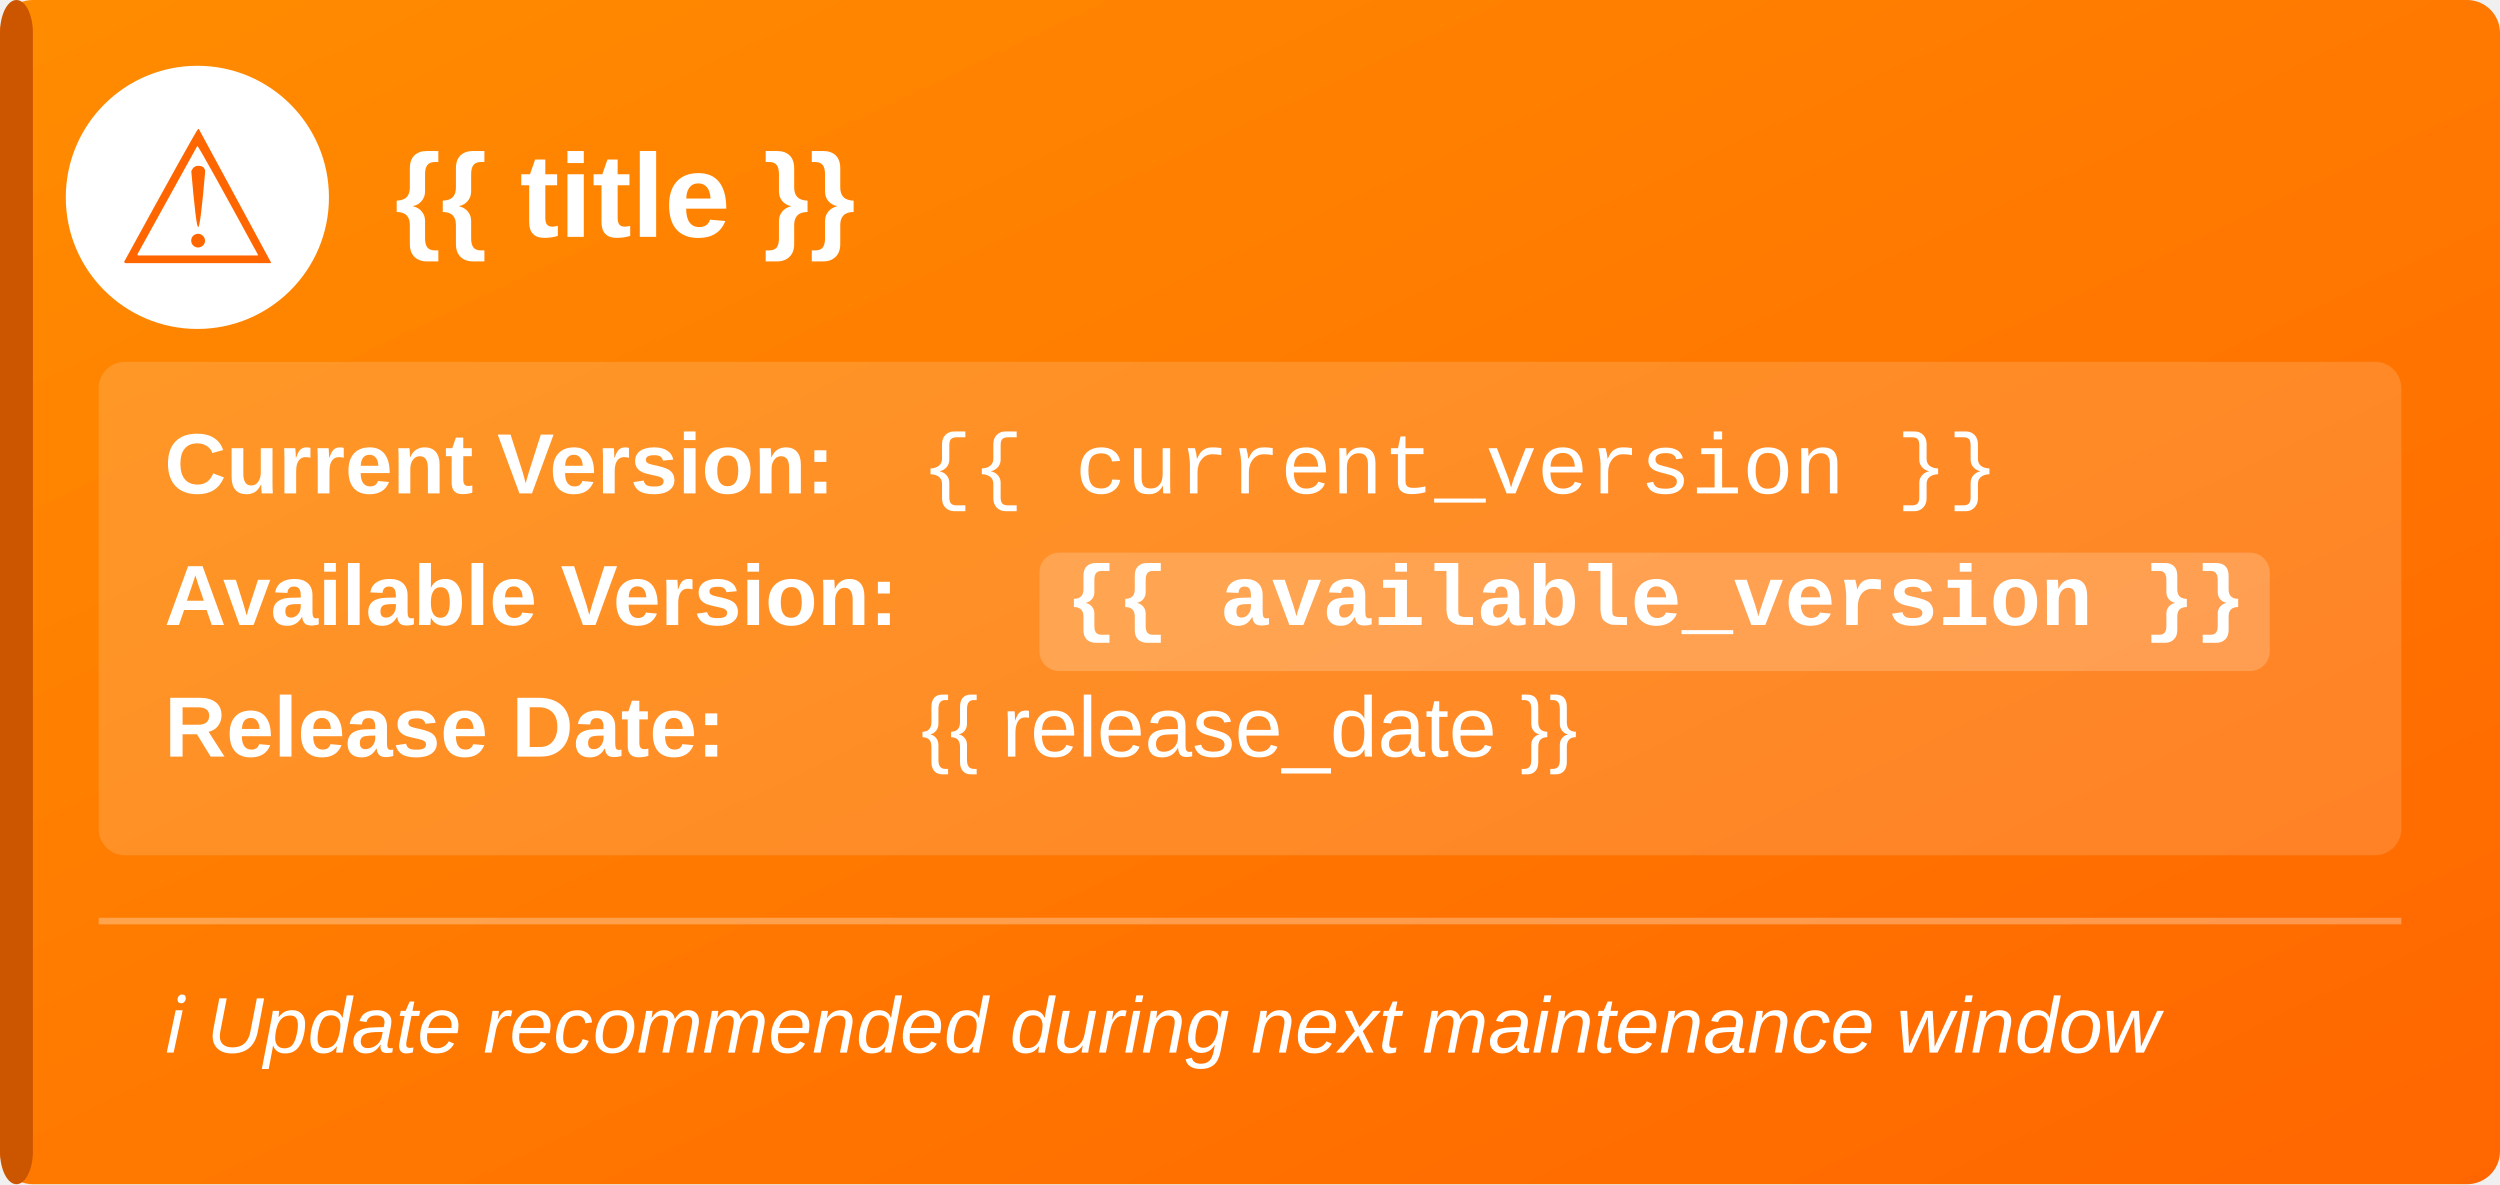
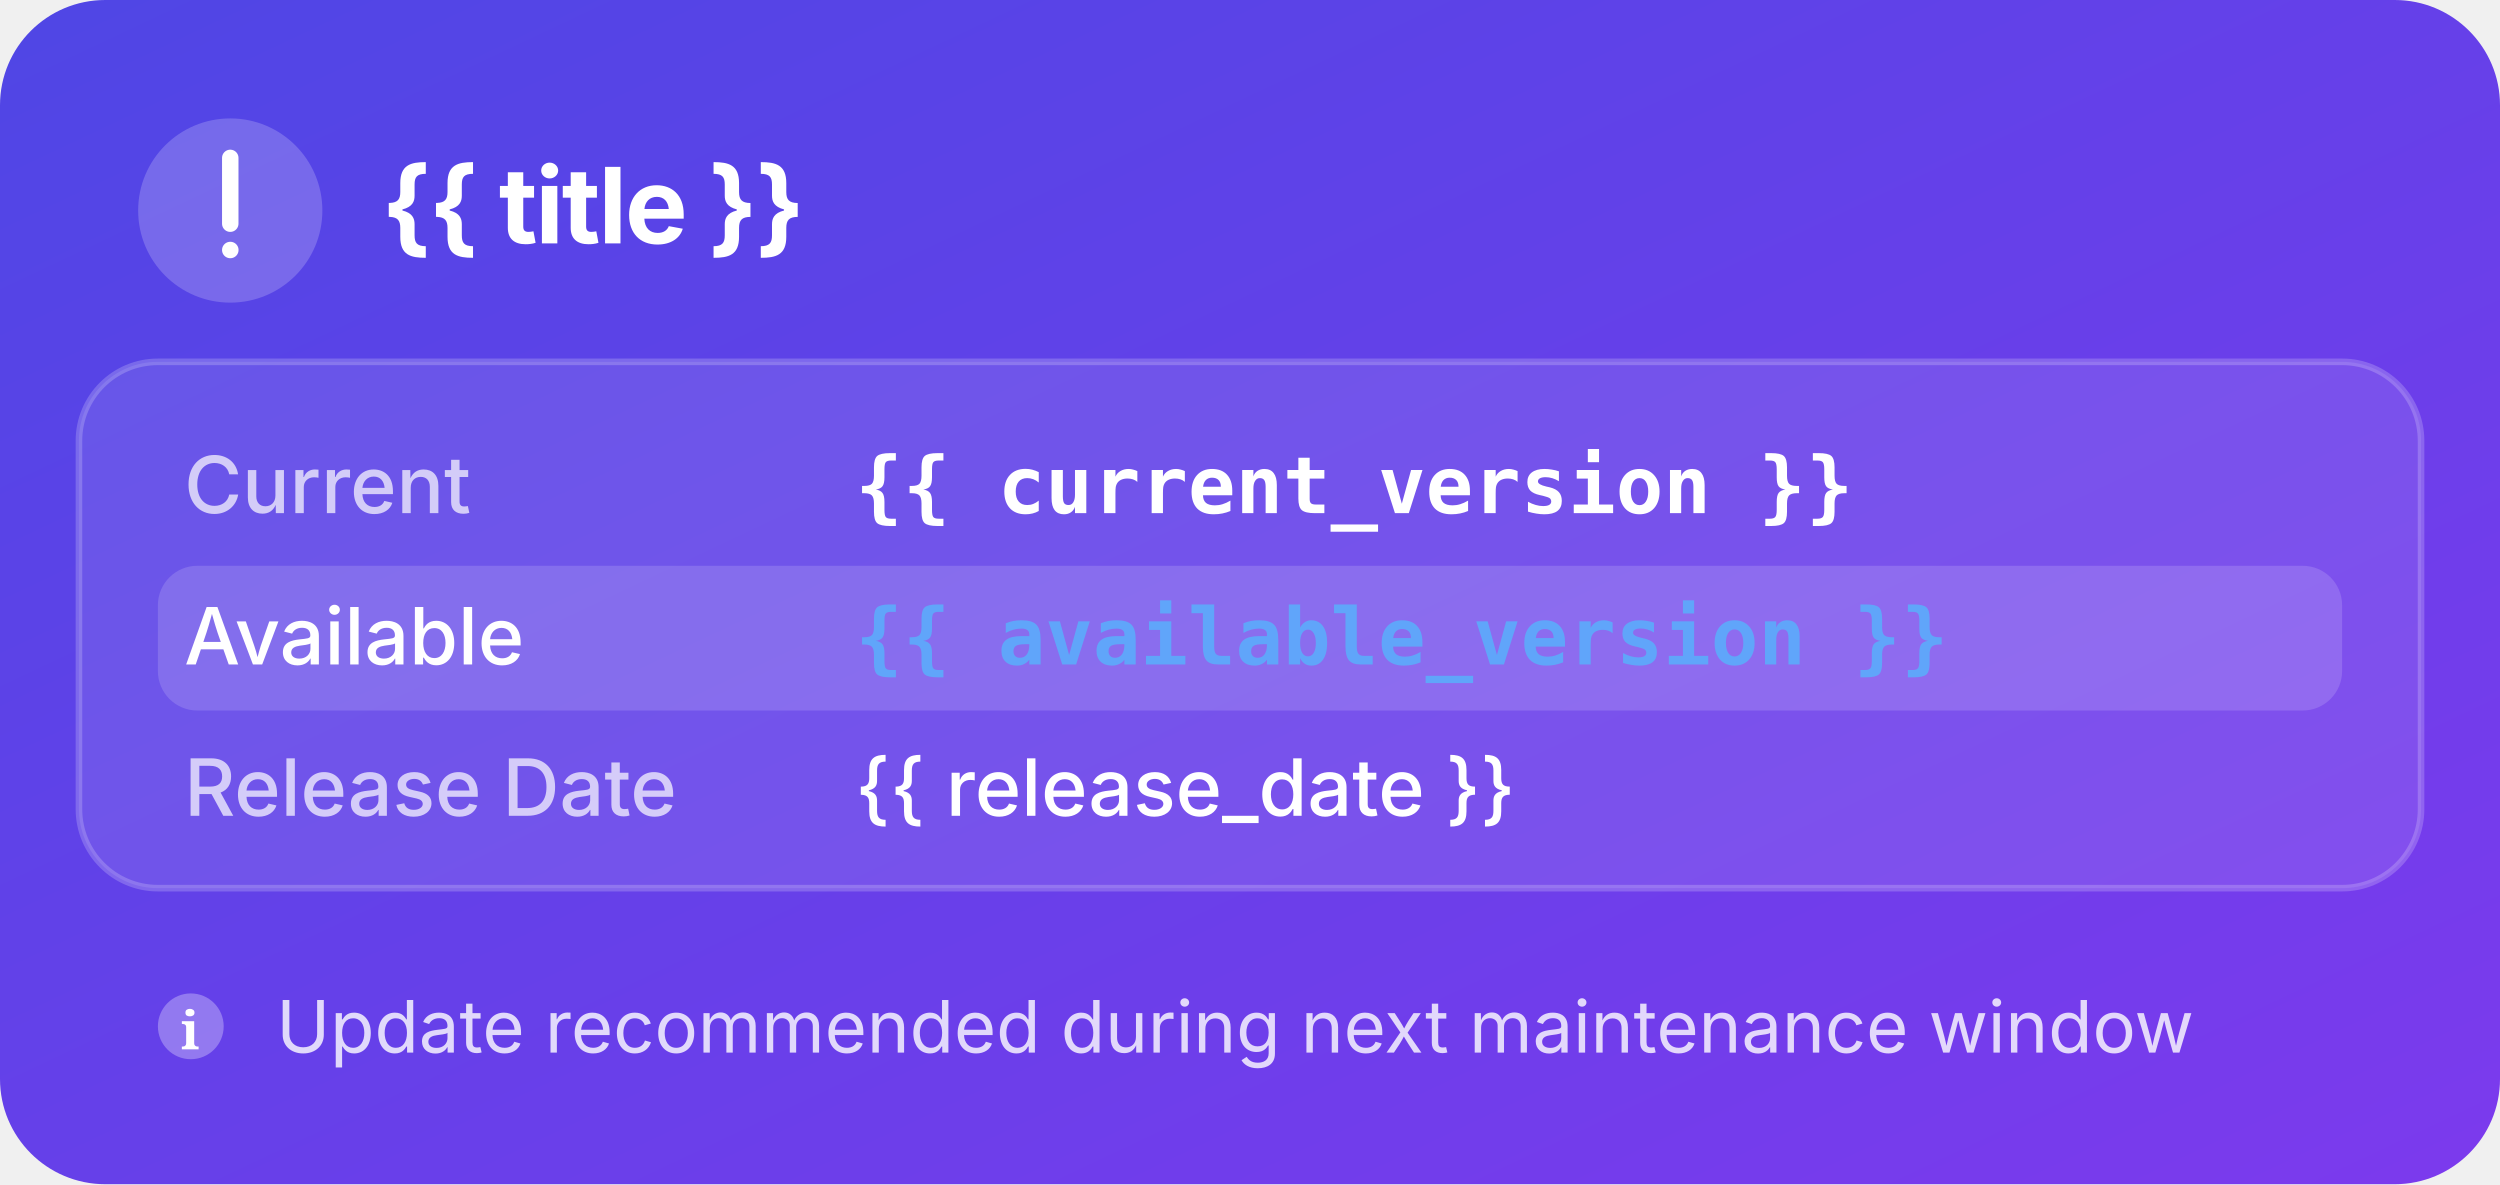
- <svg xmlns="http://www.w3.org/2000/svg" width="380" height="180">
+ <svg xmlns="http://www.w3.org/2000/svg" width="380" height="180" viewBox="0 0 380 180">
  <defs>
-     <linearGradient id="grad" x1="0%" y1="0%" x2="100%" y2="100%">
-       <stop offset="0%" style="stop-color:#ff8c00;stop-opacity:1" />
-       <stop offset="100%" style="stop-color:#ff6600;stop-opacity:1" />
+     <linearGradient id="bg-grad" x1="0%" y1="0%" x2="100%" y2="100%">
+       <stop offset="0%" style="stop-color:#4f46e5;stop-opacity:1" />
+       <stop offset="100%" style="stop-color:#7c3aed;stop-opacity:1" />
    </linearGradient>
+     <filter id="shadow" x="-10%" y="-10%" width="120%" height="120%">
+       <feDropShadow dx="0" dy="4" stdDeviation="8" flood-opacity="0.2" />
+     </filter>
  </defs>
-   <rect width="380" height="180" fill="url(#grad)" rx="5" />
-   <rect x="0" y="0" width="5" height="180" fill="#cc5500" rx="5" />
-   <circle cx="30" cy="30" r="20" fill="#ffffff" />
-   <text x="30" y="40" font-family="Arial" font-size="28" fill="#ff6600" text-anchor="middle" font-weight="bold">⚠</text>
-   <text x="60" y="36" font-family="Arial, sans-serif" font-size="18" font-weight="600" fill="#ffffff">{{ title }}</text>
-   <rect x="15" y="55" width="350" height="75" fill="rgba(255,255,255,0.15)" rx="4" />
-   <text x="25" y="75" font-family="Arial" font-size="13" fill="#ffffff" font-weight="bold">Current Version:</text>
-   <text x="140" y="75" font-family="Courier New, monospace" font-size="13" fill="#ffffff">{{ current_version }}</text>
-   <text x="25" y="95" font-family="Arial" font-size="13" fill="#ffffff" font-weight="bold">Available Version:</text>
-   <rect x="158" y="84" width="187" height="18" fill="rgba(255,255,255,0.2)" rx="3" />
-   <text x="162" y="95" font-family="Courier New, monospace" font-size="13" fill="#ffffff" font-weight="bold">{{ available_version }}</text>
-   <text x="25" y="115" font-family="Arial" font-size="13" fill="#ffffff" font-weight="bold">Release Date:</text>
-   <text x="140" y="115" font-family="Arial" font-size="13" fill="#ffffff">{{ release_date }}</text>
-   <line x1="15" y1="140" x2="365" y2="140" stroke="rgba(255,255,255,0.3)" stroke-width="1" />
-   <text x="25" y="160" font-family="Arial" font-size="12" fill="#ffffff" font-style="italic">ℹ️ Update recommended during next maintenance window</text>
+   <rect width="380" height="180" fill="url(#bg-grad)" rx="16" />
+   <rect x="12" y="55" width="356" height="80" fill="white" fill-opacity="0.1" rx="12" stroke="white" stroke-opacity="0.2" />
+   <circle cx="35" cy="32" r="14" fill="white" fill-opacity="0.2" />
+   <path d="M35 24v10M35 38h.01" stroke="white" stroke-width="2.5" stroke-linecap="round" fill="none" />
+   <text x="58" y="37" font-family="Inter, system-ui, sans-serif" font-size="16" font-weight="700" fill="white" letter-spacing="-0.02em">
+     {{ title }}
+   </text>
+   <g font-family="Inter, system-ui, sans-serif" font-size="12">
+     <text x="28" y="78" fill="white" fill-opacity="0.7" font-weight="500">Current</text>
+     <text x="130" y="78" fill="white" font-family="ui-monospace, monospace" font-weight="600">{{ current_version }}</text>
+     <rect x="24" y="86" width="332" height="22" fill="white" fill-opacity="0.15" rx="6" />
+     <text x="28" y="101" fill="white" font-weight="500">Available</text>
+     <text x="130" y="101" fill="#60a5fa" font-family="ui-monospace, monospace" font-weight="700">{{ available_version }}</text>
+     <text x="28" y="124" fill="white" fill-opacity="0.7" font-weight="500">Release Date</text>
+     <text x="130" y="124" fill="white" font-weight="500">{{ release_date }}</text>
+   </g>
+   <circle cx="29" cy="156" r="5" fill="white" fill-opacity="0.3" />
+   <text x="27.5" y="159.5" font-family="serif" font-size="8" fill="white" font-weight="bold">i</text>
+   <text x="42" y="160" font-family="Inter, system-ui, sans-serif" font-size="11" fill="white" fill-opacity="0.8">
+     Update recommended during next maintenance window
+   </text>
</svg>
